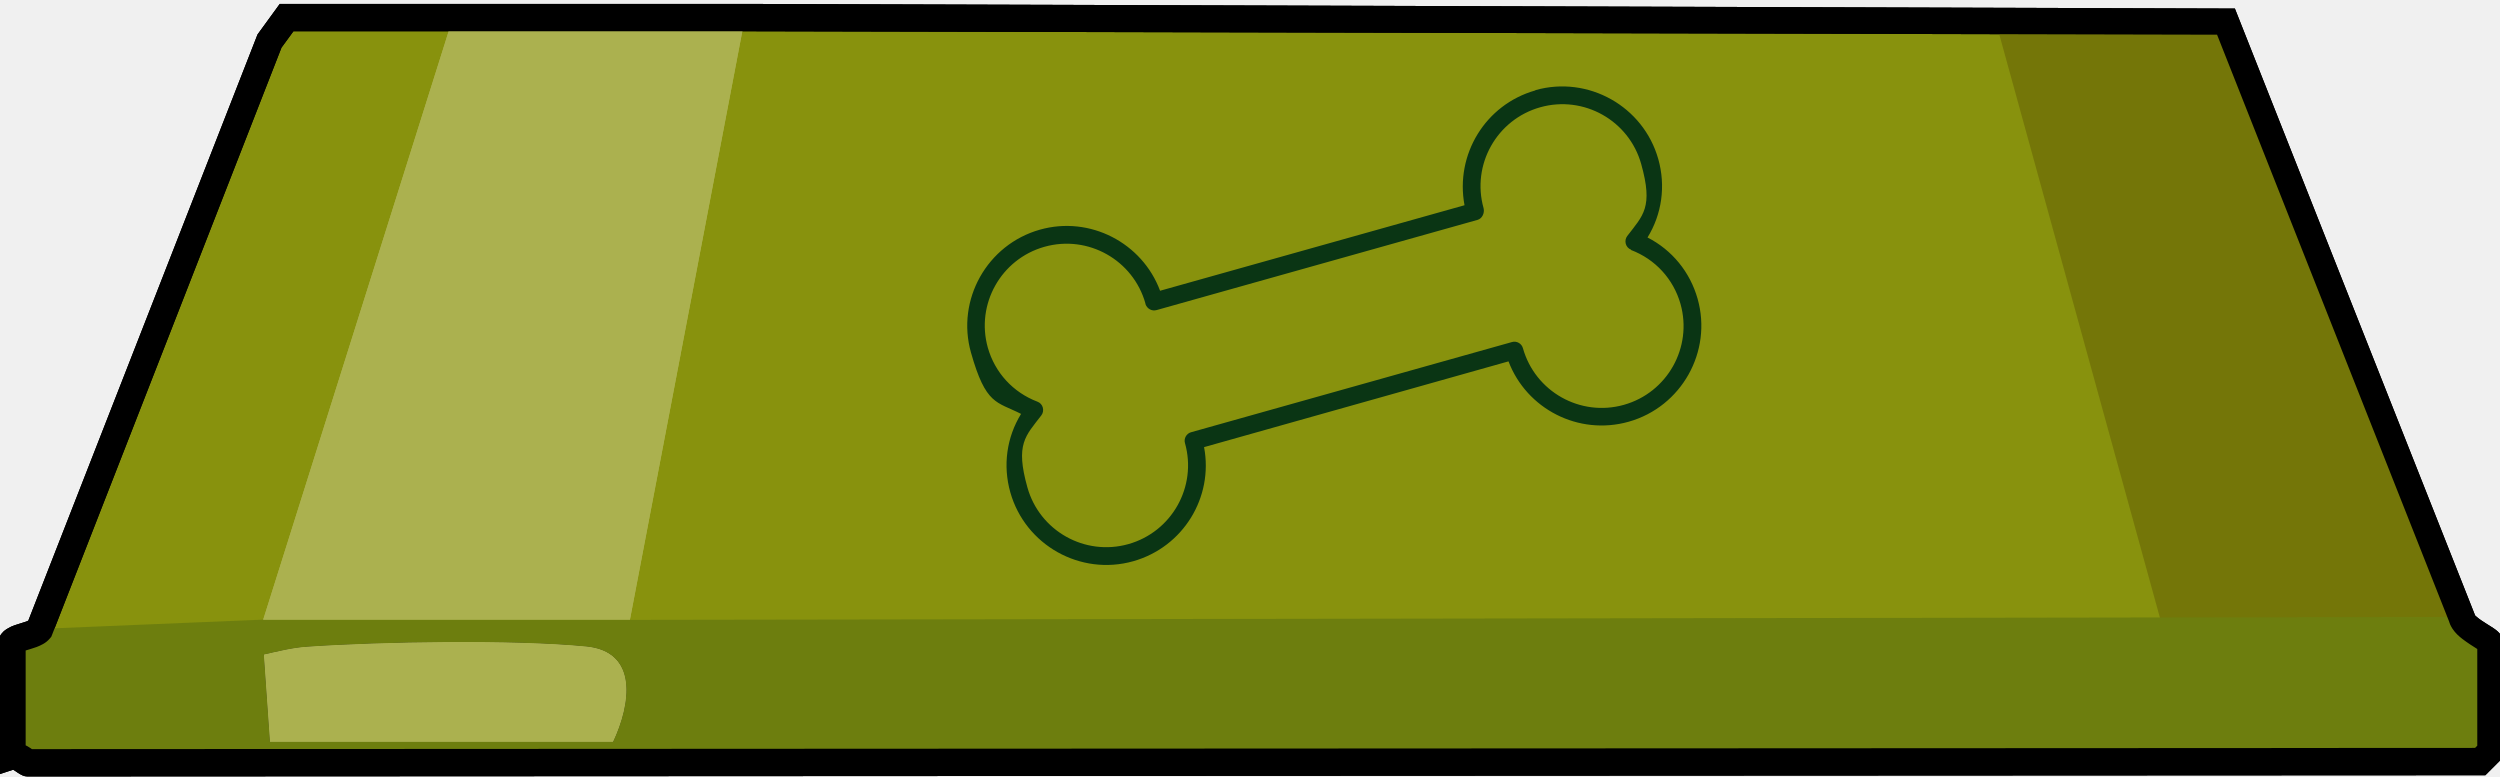
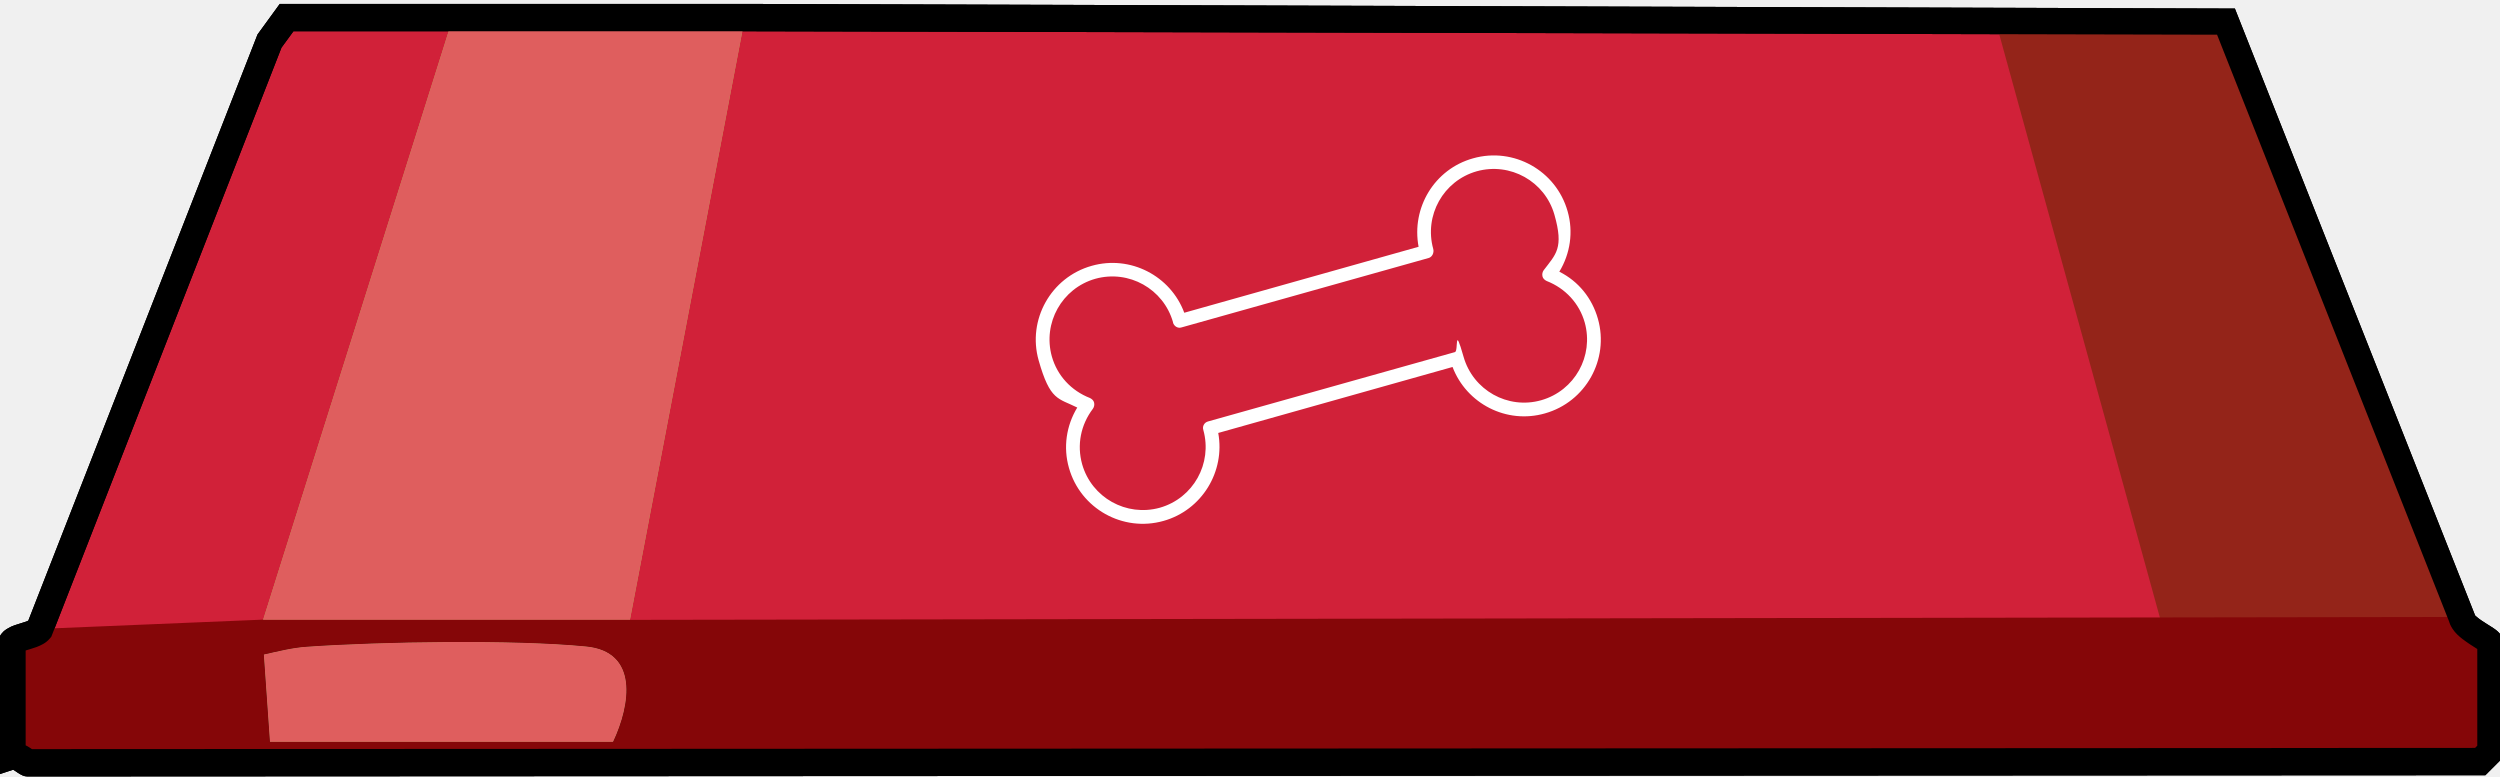
<svg xmlns="http://www.w3.org/2000/svg" id="Layer_1" version="1.1" viewBox="0 0 1023.2 317.9">
  <defs>
    <style>
      .st0 {
-         fill: #0a3514;
+         fill: #df5e5e;
      }

      .st1 {
+         fill: #850608;
+       }
+ 
+       .st2 {
+         fill: #d12139;
+       }
+ 
+       .st3 {
+         fill: #fff;
+       }
+ 
+       .st4 {
        fill: #abb14f;
      }

-       .st2 {
-         fill: #747608;
+       .st5 {
+         fill: #942419;
      }

-       .st3 {
+       .st6 {
        fill: #6d7e0e;
-       }
- 
-       .st4 {
-         fill: #88920d;
      }
    </style>
  </defs>
  <g>
-     <path class="st4" d="M185.4,7.2h119.5c0,0,606.2,1.4,606.2,1.4l96.5,244c.6,4.3,11.8,8.9,11.8,10.4v44.3s-4.1,4.2-4.1,4.2l-1003.4.5c-.9,0-4.2-3.7-7-2.8v-45.7c0-3,9.2-3.3,11.3-6L110.3,16.8l7-9.6h68.1ZM110.5,303.6h140.4c7.2-15.3,10.5-36.9-11-39-29.5-2.9-84-2-114.2.1-6.1.4-11.8,1.9-17.7,3.2l2.5,35.7Z" />
+     <path class="st2" d="M185.4,7.2h119.5c0,0,606.2,1.4,606.2,1.4l96.5,244c.6,4.3,11.8,8.9,11.8,10.4v44.3s-4.1,4.2-4.1,4.2l-1003.4.5c-.9,0-4.2-3.7-7-2.8v-45.7c0-3,9.2-3.3,11.3-6L110.3,16.8l7-9.6h68.1ZM110.5,303.6h140.4c7.2-15.3,10.5-36.9-11-39-29.5-2.9-84-2-114.2.1-6.1.4-11.8,1.9-17.7,3.2l2.5,35.7Z" />
    <path d="M185.4,7.2v5.6s119.5,0,119.5,0h0s602.5,1.4,602.5,1.4l95.1,240.5,5.2-2-5.5.7c.2,1.7.9,2.9,1.6,4,1.2,1.8,2.6,3,4,4.1,2.1,1.6,4.3,3,5.9,4,.8.5,1.4.9,1.6,1.1h0s.7-.8.7-.8l-.8.8h0c0,0,.7-.8.7-.8l-.8.8,2.7-2.7-3.2,2c.3.4.5.6.5.7l2.7-2.7-3.2,2,4.3-2.7h-5c0,1.4.5,2.2.7,2.7l4.3-2.7h-5s0,42,0,42l-.9.9-1001.1.5v4.9s1.7-4.6,1.7-4.6c-.3-.1-.8-.3-1.7-.3v4.9s1.7-4.6,1.7-4.6l-1.2,3.3,1.7-3c0,0-.2-.1-.5-.2l-1.2,3.3,1.7-3-.6,1,.6-1h0s-.6,1-.6,1l.6-1s-.4-.3-.9-.6c-.5-.4-1.2-.8-2-1.3-.9-.5-1.9-1-3.2-1.3-1.3-.3-3-.4-4.8.2l1.7,5.3h5.6s0-45.7,0-45.7h-4.1s3.6,2,3.6,2c.3-.5.5-1.3.5-2h-4.1s3.6,2,3.6,2l-2.7-1.5,1.8,2.5c0,0,.5-.3.9-1l-2.7-1.5,1.8,2.5-.5-.7.4.7h0s-.5-.7-.5-.7l.4.7h0c.2-.2.9-.4,1.7-.7,1.2-.4,2.8-.8,4.4-1.4.8-.3,1.7-.7,2.6-1.2.9-.5,1.9-1.2,2.9-2.4l.5-.6L115.2,19.5l4.9-6.7h65.3s0-5.6,0-5.6V1.6s-70.9,0-70.9,0l-9.1,12.5L11,255.5l5.2,2-4.4-3.4,2,1.6-1.7-1.9-.4.4,2,1.6-1.7-1.9.6.7-.5-.8h-.1c0,0,.6.8.6.8l-.5-.8s-.6.3-1.4.6c-1.2.4-2.9.9-4.7,1.5-.9.3-1.8.7-2.8,1.3-.5.3-1,.6-1.6,1.1-.5.5-1.1,1.1-1.6,2-.5.9-.9,2.2-.9,3.4v53.4s7.3-2.4,7.3-2.4l-.7-2.1-.5,2.2c0,0,.6.1,1.2,0l-.7-2.1-.5,2.2v-.4c0,0,0,.4,0,.4h0s0-.4,0-.4v.4c-.1,0,0,0,.3.2.3.2.7.4,1.1.7.5.3.9.7,1.7,1.1.3.1.6.3,1,.5.5.2,1.1.4,2.2.4l1005.7-.5,7.4-7.4v-46.6c0-.9-.2-1.6-.4-2.2-.4-1.1-.9-1.6-1.3-2-.7-.8-1.3-1.2-1.8-1.6-1-.7-2-1.3-3.1-2-1.6-1-3.3-2.1-4.3-3-.5-.4-.9-.8-1-1h0c0,0-1.6.9-1.6.9l1.8-.2c0-.5-.2-.7-.2-.7l-1.6,1,1.8-.2v-.7c0,0-98.2-248.1-98.2-248.1L304.9,1.6h-119.5c0,0,0,5.6,0,5.6ZM110.5,303.6v5.6s143.9,0,143.9,0l1.5-3.2c3.2-6.9,5.8-14.9,6-22.8,0-3.9-.5-7.9-2.2-11.6-1.6-3.7-4.5-7-8.5-9.2-3.1-1.7-6.7-2.8-10.8-3.2-15.1-1.5-36.2-2-57.4-1.8-21.2.1-42.5.9-57.7,1.9-6.7.5-12.8,2.1-18.5,3.3l-4.7,1,3.2,45.7h5.2s0-5.6,0-5.6l5.6-.4-2.5-35.7-5.6.4,1.2,5.4c6-1.3,11.5-2.7,16.9-3.1,14.9-1,36-1.8,57-1.9,21-.1,41.9.4,56.3,1.8,2.9.3,5,1,6.5,1.8,1.9,1.1,2.9,2.3,3.8,4.1,1.2,2.6,1.5,6.6.8,11.2-.7,4.6-2.4,9.5-4.5,13.9l5,2.4v-5.6s-140.4,0-140.4,0v5.6s5.6-.4,5.6-.4l-5.6.4Z" />
-     <path class="st1" d="M110.5,303.6h140.4c7.2-15.3,10.5-36.9-11-39-29.5-2.9-84-2-114.2.1-6.1.4-11.8,1.9-17.7,3.2l2.5,35.7Z" />
-     <path class="st3" d="M1007.6,252.5l-123.6.2,16.2,58.8h115c0,0,4.2-4.2,4.2-4.2v-44.3c0-1.5-11.2-6.1-11.8-10.4Z" />
-     <path class="st2" d="M1007.6,252.5L911.2,8.6l-94.5-.2,83.5,303.2h115c0,0,4.2-4.2,4.2-4.2v-44.3c0-1.5-11.2-6.1-11.8-10.4Z" />
-     <polygon class="st1" points="185.4 7.2 107.7 253.7 257.8 253.7 304.9 7.1 185.4 7.2" />
-     <polygon class="st1" points="185.4 7.2 107.7 253.7 257.8 253.7 304.9 7.1 185.4 7.2" />
-     <path class="st3" d="M107.7,253.7h150.1c0,0,749.8-1.2,749.8-1.2.6,4.3,11.8,8.9,11.8,10.4v44.3s-4.1,4.2-4.1,4.2l-1003.4.5c-.9,0-4.2-3.7-7-2.8v-45.7c0-3,9.2-3.3,11.3-6l91.5-3.8ZM110.5,303.6h140.4c7.2-15.3,10.5-36.9-11-39-29.5-2.9-84-2-114.2.1-6.1.4-11.8,1.9-17.7,3.2l2.5,35.7Z" />
-     <rect class="st3" x="138.3" y="298" width="111.2" height="2.8" />
-     <path class="st1" d="M110.5,303.6h140.4c7.2-15.3,10.5-36.9-11-39-29.5-2.9-84-2-114.2.1-6.1.4-11.8,1.9-17.7,3.2l2.5,35.7Z" />
+     <path class="st4" d="M110.5,303.6h140.4c7.2-15.3,10.5-36.9-11-39-29.5-2.9-84-2-114.2.1-6.1.4-11.8,1.9-17.7,3.2l2.5,35.7Z" />
+     <path class="st6" d="M1007.6,252.5l-123.6.2,16.2,58.8h115c0,0,4.2-4.2,4.2-4.2v-44.3c0-1.5-11.2-6.1-11.8-10.4Z" />
+     <path class="st5" d="M1007.6,252.5L911.2,8.6l-94.5-.2,83.5,303.2h115c0,0,4.2-4.2,4.2-4.2v-44.3c0-1.5-11.2-6.1-11.8-10.4Z" />
+     <polygon class="st4" points="185.4 7.2 107.7 253.7 257.8 253.7 304.9 7.1 185.4 7.2" />
+     <polygon class="st0" points="185.4 7.2 107.7 253.7 257.8 253.7 304.9 7.1 185.4 7.2" />
+     <path class="st1" d="M107.7,253.7h150.1c0,0,749.8-1.2,749.8-1.2.6,4.3,11.8,8.9,11.8,10.4v44.3s-4.1,4.2-4.1,4.2l-1003.4.5c-.9,0-4.2-3.7-7-2.8v-45.7c0-3,9.2-3.3,11.3-6l91.5-3.8ZM110.5,303.6h140.4c7.2-15.3,10.5-36.9-11-39-29.5-2.9-84-2-114.2.1-6.1.4-11.8,1.9-17.7,3.2l2.5,35.7Z" />
+     <rect class="st6" x="138.3" y="298" width="111.2" height="2.8" />
+     <path class="st0" d="M110.5,303.6h140.4c7.2-15.3,10.5-36.9-11-39-29.5-2.9-84-2-114.2.1-6.1.4-11.8,1.9-17.7,3.2l2.5,35.7Z" />
    <path d="M185.4,7.2v5.6s119.5,0,119.5,0h0s602.5,1.4,602.5,1.4l95.1,240.5,5.2-2-5.5.7c.2,1.7.9,2.9,1.6,4,1.2,1.8,2.6,3,4,4.1,2.1,1.6,4.3,3,5.9,4,.8.5,1.4.9,1.6,1.1h0s.7-.8.7-.8l-.8.8h0c0,0,.7-.8.7-.8l-.8.8,2.7-2.7-3.2,2c.3.4.5.6.5.7l2.7-2.7-3.2,2,4.3-2.7h-5c0,1.4.5,2.2.7,2.7l4.3-2.7h-5s0,42,0,42l-.9.9-1001.1.5v4.9s1.7-4.6,1.7-4.6c-.3-.1-.8-.3-1.7-.3v4.9s1.7-4.6,1.7-4.6l-1.2,3.3,1.7-3c0,0-.2-.1-.5-.2l-1.2,3.3,1.7-3-.6,1,.6-1h0s-.6,1-.6,1l.6-1s-.4-.3-.9-.6c-.5-.4-1.2-.8-2-1.3-.9-.5-1.9-1-3.2-1.3-1.3-.3-3-.4-4.8.2l1.7,5.3h5.6s0-45.7,0-45.7h-4.1s3.6,2,3.6,2c.3-.5.5-1.3.5-2h-4.1s3.6,2,3.6,2l-2.7-1.5,1.8,2.5c0,0,.5-.3.9-1l-2.7-1.5,1.8,2.5-.5-.7.4.7h0s-.5-.7-.5-.7l.4.7h0c.2-.2.9-.4,1.7-.7,1.2-.4,2.8-.8,4.4-1.4.8-.3,1.7-.7,2.6-1.2.9-.5,1.9-1.2,2.9-2.4l.5-.6L115.2,19.5l4.9-6.7h65.3s0-5.6,0-5.6V1.6s-70.9,0-70.9,0l-9.1,12.5L11,255.5l5.2,2-4.4-3.4,2,1.6-1.7-1.9-.4.4,2,1.6-1.7-1.9.6.7-.5-.8h-.1c0,0,.6.8.6.8l-.5-.8s-.6.3-1.4.6c-1.2.4-2.9.9-4.7,1.5-.9.3-1.8.7-2.8,1.3-.5.3-1,.6-1.6,1.1-.5.5-1.1,1.1-1.6,2-.5.9-.9,2.2-.9,3.4v53.4s7.3-2.4,7.3-2.4l-.7-2.1-.5,2.2c0,0,.6.1,1.2,0l-.7-2.1-.5,2.2v-.4c0,0,0,.4,0,.4h0s0-.4,0-.4v.4c-.1,0,0,0,.3.2.3.2.7.4,1.1.7.5.3.9.7,1.7,1.1.3.1.6.3,1,.5.5.2,1.1.4,2.2.4l1005.7-.5,7.4-7.4v-46.6c0-.9-.2-1.6-.4-2.2-.4-1.1-.9-1.6-1.3-2-.7-.8-1.3-1.2-1.8-1.6-1-.7-2-1.3-3.1-2-1.6-1-3.3-2.1-4.3-3-.5-.4-.9-.8-1-1h0c0,0-1.6.9-1.6.9l1.8-.2c0-.5-.2-.7-.2-.7l-1.6,1,1.8-.2v-.7c0,0-98.2-248.1-98.2-248.1L304.9,1.6h-119.5c0,0,0,5.6,0,5.6Z" />
  </g>
-   <path class="st0" d="M628.4,37c-20.5,5.8-32.9,26.3-29,47l-124.6,35c-7.3-19.6-28.7-30.8-49.2-25-21.6,6.1-34.3,28.7-28.2,50.3s10.5,20,20.5,25.1c-5.9,9.6-7.5,21.1-4.4,32.1,6.1,21.6,28.7,34.3,50.3,28.2,20.5-5.8,32.9-26.2,29-46.7l124.6-35.1c7.4,19.5,28.7,30.5,49.2,24.7,21.6-6.1,34.3-28.7,28.2-50.3-3.1-11-10.5-20-20.5-25.1,5.9-9.6,7.5-21.1,4.4-32.1-6.1-21.6-28.7-34.3-50.3-28.2ZM667.5,102.3c10,3.8,17.4,11.9,20.3,22.1,5,17.8-5.4,36.3-23.2,41.3-17.8,5-36.3-5.4-41.3-23.2-.5-1.9-2.6-3.1-4.5-2.5l-131.3,36.9c-1.9.5-3.1,2.6-2.5,4.5,5,17.8-5.4,36.3-23.2,41.3-17.8,5-36.3-5.4-41.3-23.2s-.8-21,5.7-29.5c.7-.9.9-2.1.6-3.2s-1.1-2-2.2-2.4c-10-3.8-17.4-11.9-20.3-22.1-5-17.8,5.4-36.3,23.2-41.3s36.3,5.4,41.3,23.2v.2c.6,1.9,2.6,3.1,4.6,2.5l131.3-36.9c1.9-.5,3-2.8,2.5-4.8-5-17.8,5.4-36.3,23.2-41.3,17.8-5,36.3,5.4,41.3,23.2s.8,21-5.7,29.5c-.7.9-.9,2.1-.6,3.2s1.1,2,2.2,2.4Z" />
+   <path class="st3" d="M602.9,64.8c-15.8,4.4-25.3,20.2-22.3,36.2l-95.9,27c-5.6-15.1-22.1-23.7-37.9-19.2-16.7,4.7-26.4,22.1-21.7,38.7s8,15.4,15.8,19.3c-4.5,7.4-5.8,16.3-3.4,24.7,4.7,16.7,22.1,26.4,38.7,21.7,15.7-4.4,25.3-20.2,22.4-36l95.9-27c5.7,15,22.1,23.5,37.8,19,16.7-4.7,26.4-22.1,21.7-38.7-2.4-8.5-8-15.4-15.8-19.3,4.5-7.4,5.8-16.3,3.4-24.7-4.7-16.7-22.1-26.4-38.7-21.7ZM633,115c7.7,3,13.4,9.2,15.6,17,3.8,13.7-4.1,27.9-17.8,31.8s-27.9-4.1-31.8-17.8-2-2.4-3.5-1.9l-101.1,28.4c-1.5.4-2.4,2-1.9,3.5,3.8,13.7-4.1,27.9-17.8,31.8-13.7,3.8-27.9-4.1-31.8-17.8-2.2-7.9-.6-16.1,4.4-22.7.5-.7.7-1.6.5-2.5s-.9-1.5-1.7-1.9c-7.7-3-13.4-9.2-15.6-17-3.8-13.7,4.1-27.9,17.8-31.8,13.7-3.8,27.9,4.1,31.8,17.8v.2c.5,1.5,2,2.4,3.5,1.9l101.1-28.4c1.5-.4,2.3-2.2,1.9-3.7-3.8-13.7,4.1-27.9,17.8-31.8,13.7-3.8,27.9,4.1,31.8,17.8s.6,16.1-4.4,22.7c-.5.7-.7,1.6-.5,2.5s.9,1.5,1.7,1.9Z" />
</svg>
